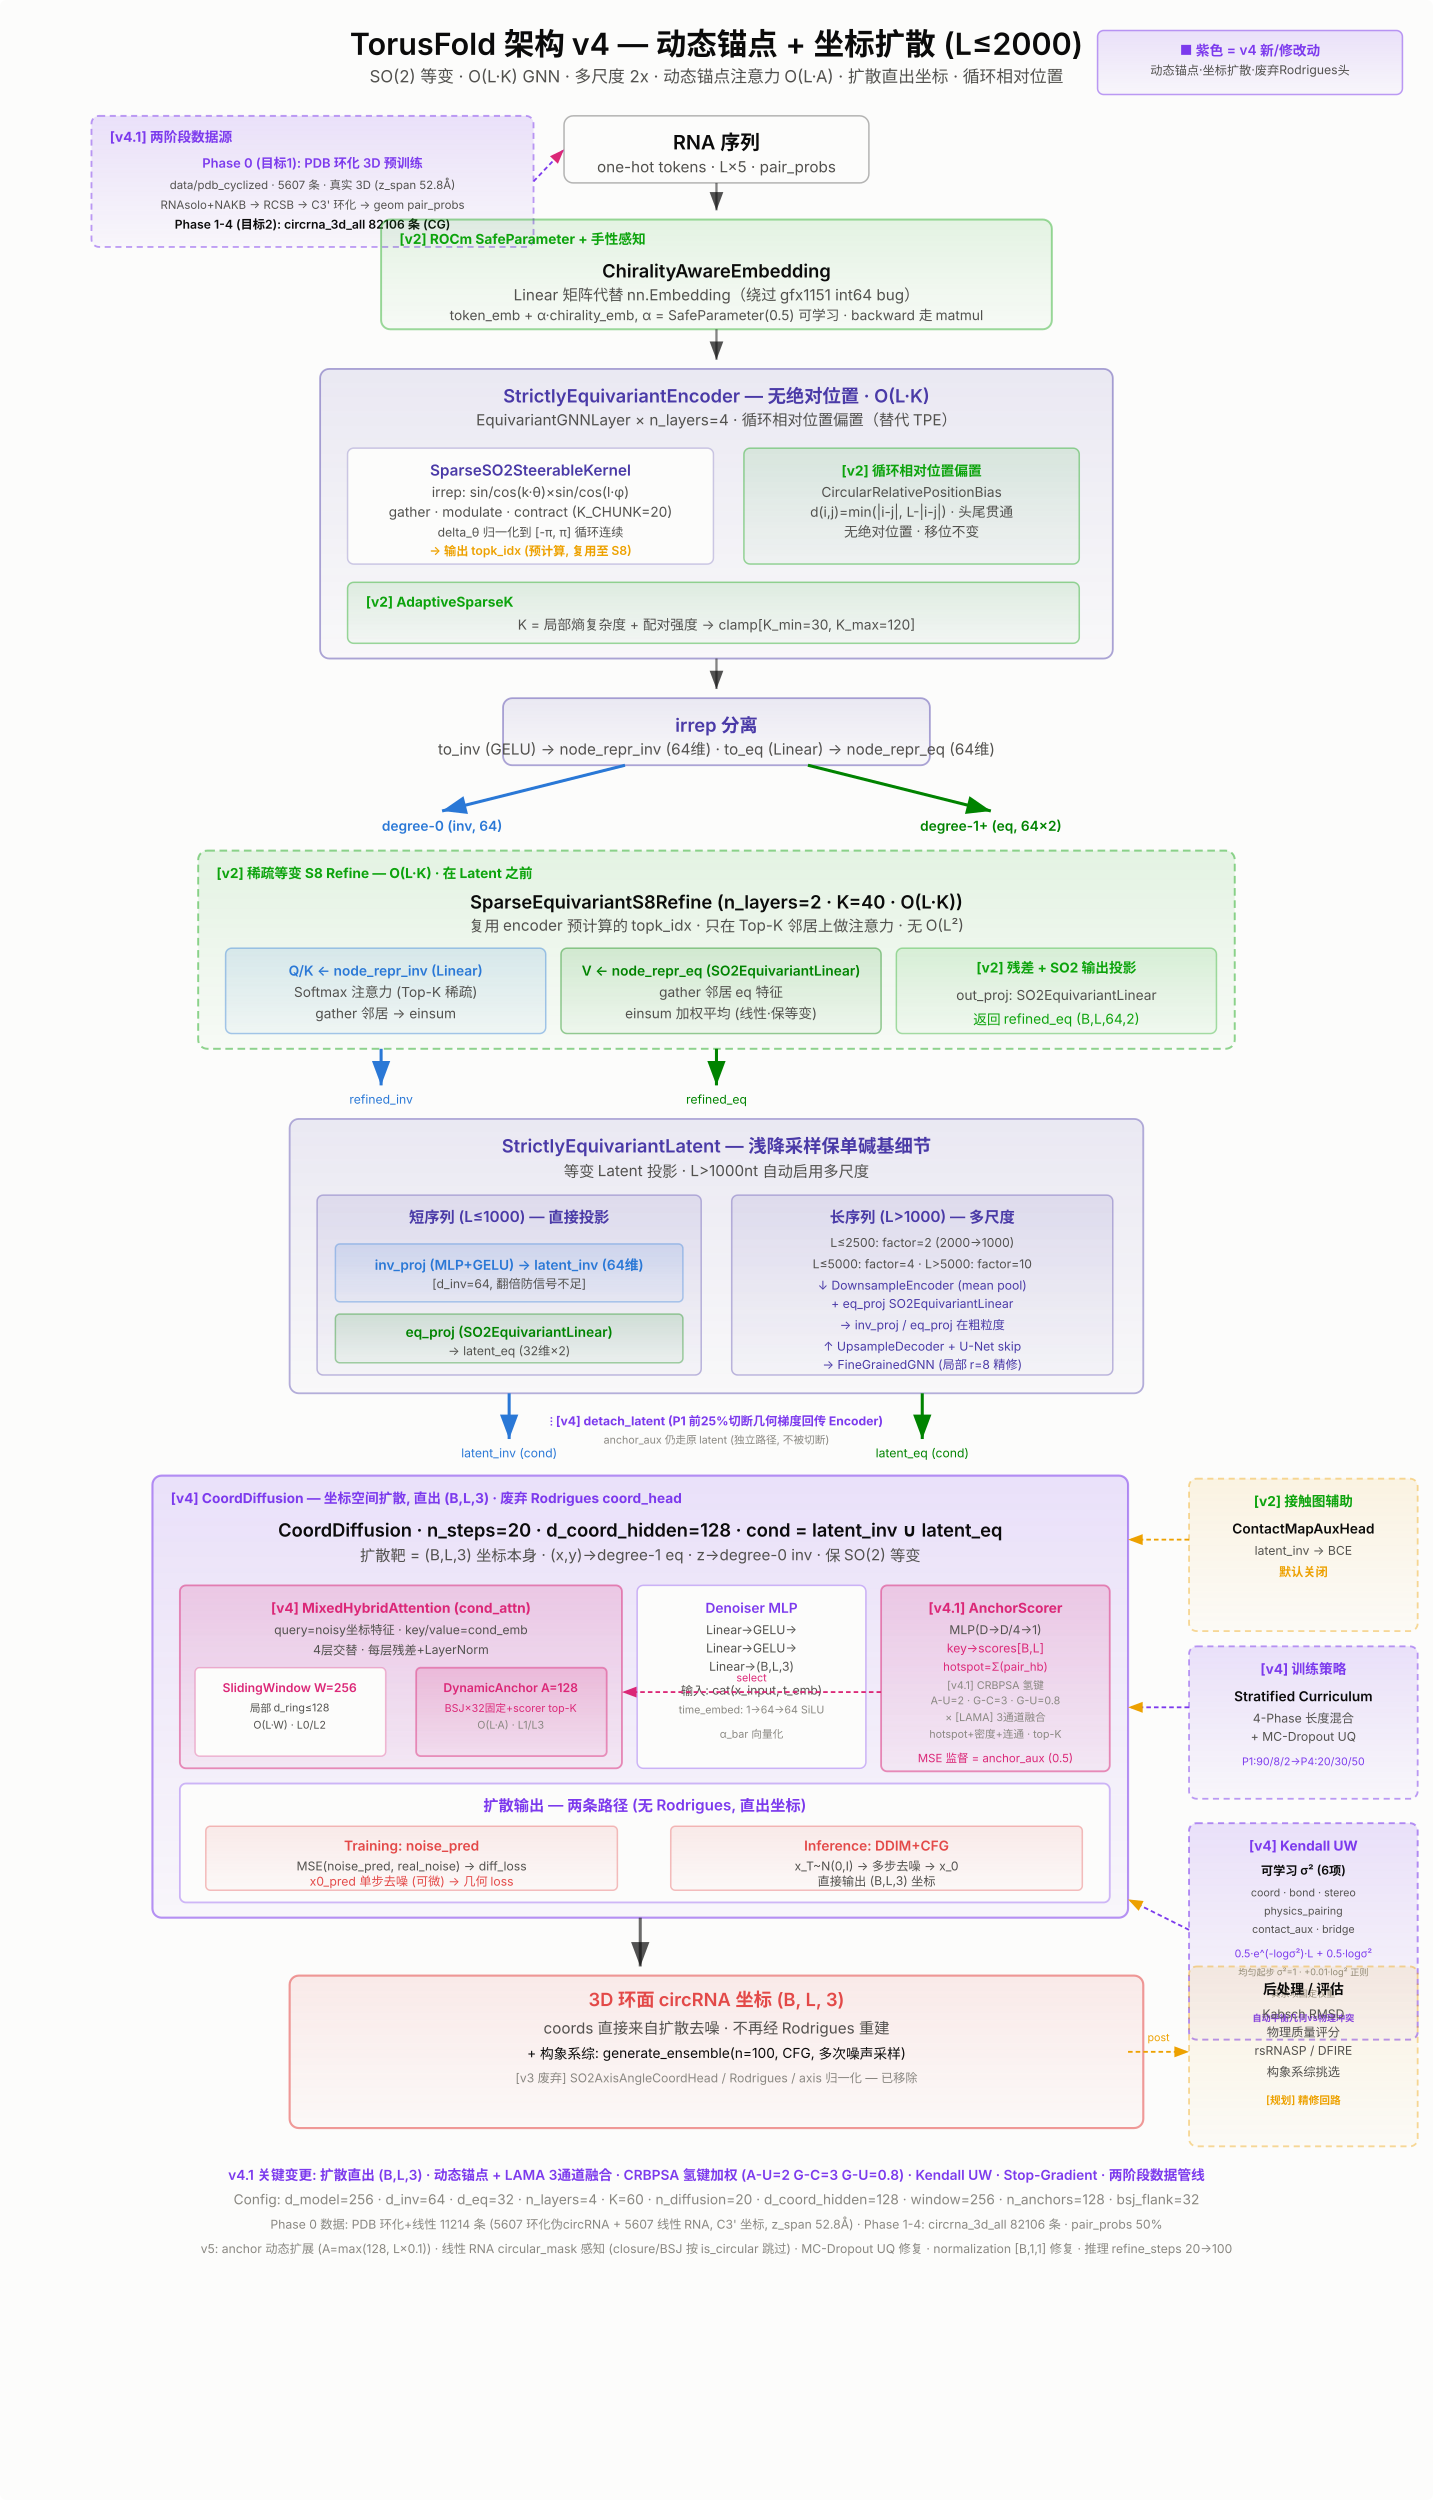
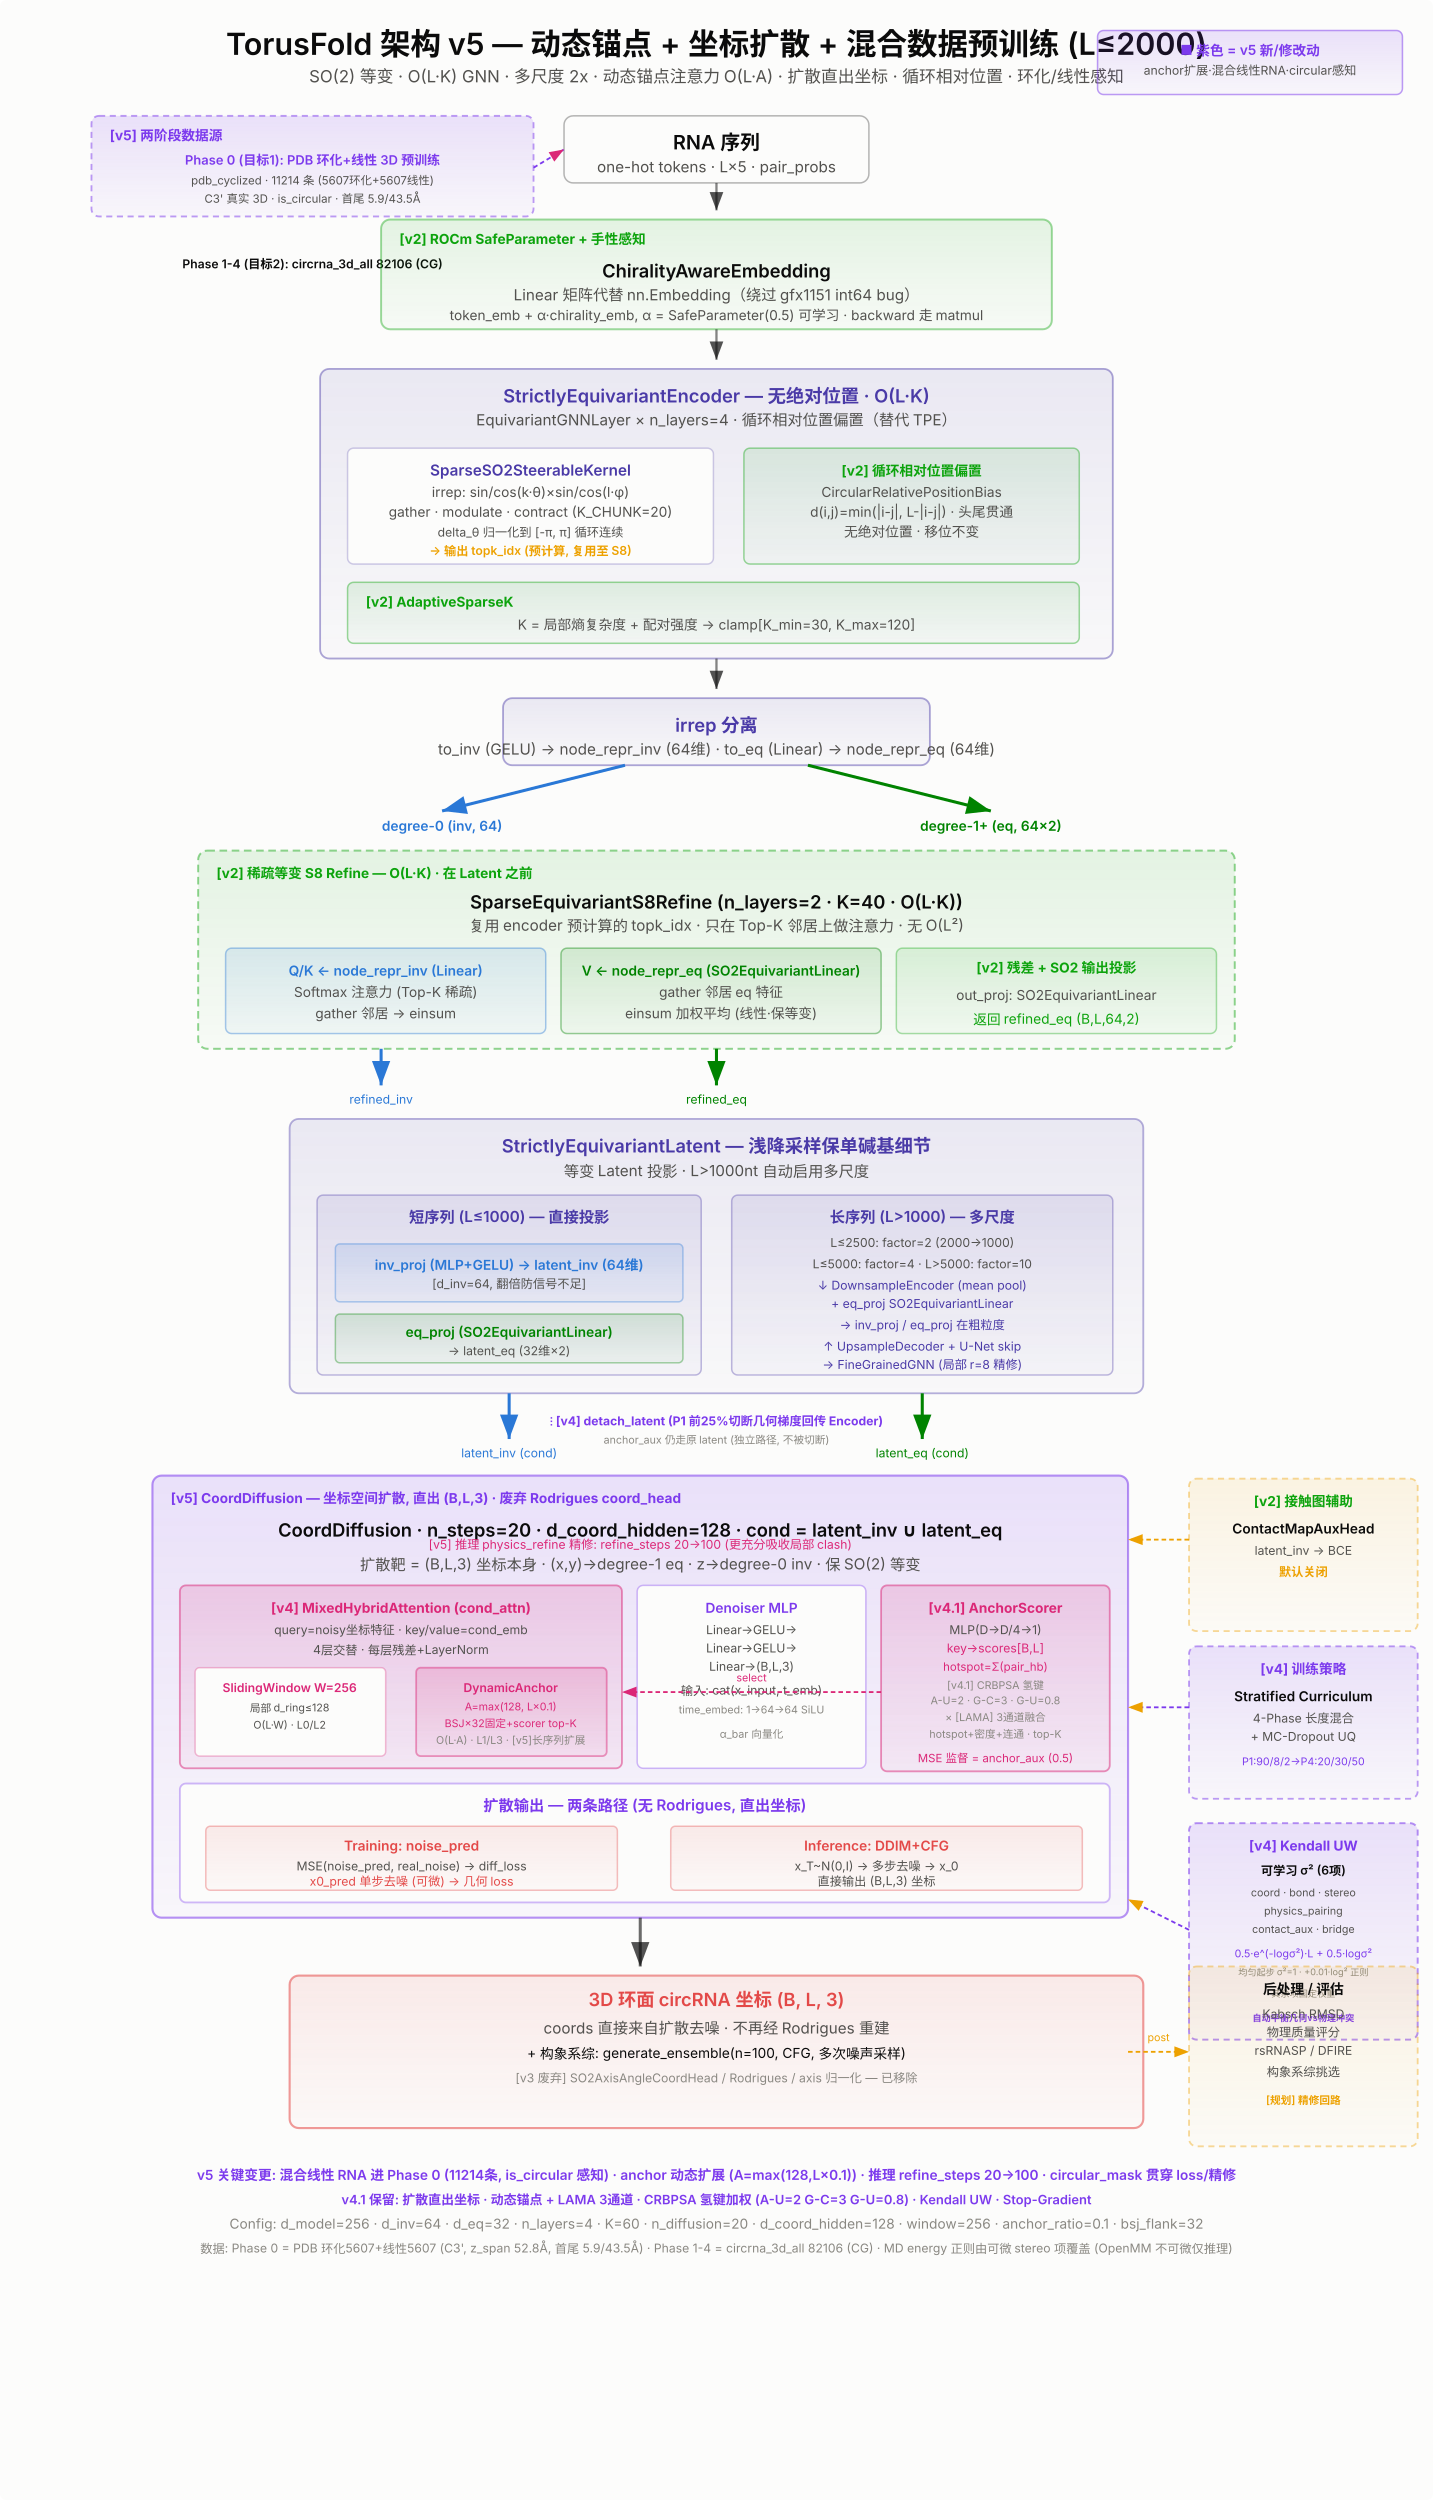
<svg xmlns="http://www.w3.org/2000/svg" viewBox="0 0 940 1640" font-family="system-ui,-apple-system,Segoe UI,sans-serif">
  <defs>
    <linearGradient id="invFill" x1="0" x2="0" y1="0" y2="1">
      <stop offset="0" stop-color="#2a78d6" stop-opacity="0.12" />
      <stop offset="1" stop-color="#2a78d6" stop-opacity="0.03" />
    </linearGradient>
    <linearGradient id="eqFill" x1="0" x2="0" y1="0" y2="1">
      <stop offset="0" stop-color="#008300" stop-opacity="0.12" />
      <stop offset="1" stop-color="#008300" stop-opacity="0.03" />
    </linearGradient>
    <linearGradient id="mixFill" x1="0" x2="0" y1="0" y2="1">
      <stop offset="0" stop-color="#4a3aa7" stop-opacity="0.10" />
      <stop offset="1" stop-color="#4a3aa7" stop-opacity="0.02" />
    </linearGradient>
    <linearGradient id="lossFill" x1="0" x2="0" y1="0" y2="1">
      <stop offset="0" stop-color="#e34948" stop-opacity="0.10" />
      <stop offset="1" stop-color="#e34948" stop-opacity="0.02" />
    </linearGradient>
    <linearGradient id="fixFill" x1="0" x2="0" y1="0" y2="1">
      <stop offset="0" stop-color="#0ca30c" stop-opacity="0.10" />
      <stop offset="1" stop-color="#0ca30c" stop-opacity="0.02" />
    </linearGradient>
    <linearGradient id="sideFill" x1="0" x2="0" y1="0" y2="1">
      <stop offset="0" stop-color="#eda100" stop-opacity="0.10" />
      <stop offset="1" stop-color="#eda100" stop-opacity="0.02" />
    </linearGradient>
    <linearGradient id="v4Fill" x1="0" x2="0" y1="0" y2="1">
      <stop offset="0" stop-color="#7c3aed" stop-opacity="0.14" />
      <stop offset="1" stop-color="#7c3aed" stop-opacity="0.03" />
    </linearGradient>
    <linearGradient id="anchorFill" x1="0" x2="0" y1="0" y2="1">
      <stop offset="0" stop-color="#db2777" stop-opacity="0.16" />
      <stop offset="1" stop-color="#db2777" stop-opacity="0.04" />
    </linearGradient>
    <marker id="a-black" markerWidth="10" markerHeight="10" refX="8" refY="3" orient="auto" markerUnits="strokeWidth">
      <path d="M0,0 L0,6 L8,3 z" fill="#0b0b0b" fill-opacity="0.7" />
    </marker>
    <marker id="a-inv" markerWidth="10" markerHeight="10" refX="8" refY="3" orient="auto" markerUnits="strokeWidth">
      <path d="M0,0 L0,6 L8,3 z" fill="#2a78d6" />
    </marker>
    <marker id="a-eq" markerWidth="10" markerHeight="10" refX="8" refY="3" orient="auto" markerUnits="strokeWidth">
      <path d="M0,0 L0,6 L8,3 z" fill="#008300" />
    </marker>
    <marker id="a-side" markerWidth="10" markerHeight="10" refX="8" refY="3" orient="auto" markerUnits="strokeWidth">
      <path d="M0,0 L0,6 L8,3 z" fill="#eda100" />
    </marker>
    <marker id="a-anchor" markerWidth="10" markerHeight="10" refX="8" refY="3" orient="auto" markerUnits="strokeWidth">
      <path d="M0,0 L0,6 L8,3 z" fill="#db2777" />
    </marker>
    <style>
    .v4-tag { font-size: 9px; fill: #7c3aed; font-weight: 700; }
    .v2-tag { font-size: 9px; fill: #0ca30c; font-weight: 700; }
    .anchor-tag { font-size: 9px; fill: #db2777; font-weight: 700; }
    .dep-tag { font-size: 9px; fill: #898781; font-weight: 600; text-decoration: line-through; }
  </style>
  </defs>
  <rect width="940" height="1640" fill="#fcfcfb" rx="4" />
-   <text x="470" y="36" text-anchor="middle" font-size="20" font-weight="600" fill="#0b0b0b">TorusFold 架构 v4 — 动态锚点 + 坐标扩散 (L≤2000)</text>
-   <text x="470" y="54" text-anchor="middle" font-size="11" fill="#52514e">SO(2) 等变 · O(L·K) GNN · 多尺度 2x · 动态锚点注意力 O(L·A) · 扩散直出坐标 · 循环相对位置</text>
+   <text x="470" y="36" text-anchor="middle" font-size="20" font-weight="600" fill="#0b0b0b">TorusFold 架构 v5 — 动态锚点 + 坐标扩散 + 混合数据预训练 (L≤2000)</text>
+   <text x="470" y="54" text-anchor="middle" font-size="11" fill="#52514e">SO(2) 等变 · O(L·K) GNN · 多尺度 2x · 动态锚点注意力 O(L·A) · 扩散直出坐标 · 循环相对位置 · 环化/线性感知</text>
  <rect x="720" y="20" width="200" height="42" rx="4" fill="url(#v4Fill)" stroke="#7c3aed" stroke-opacity="0.5" stroke-width="1" />
-   <text x="820" y="36" text-anchor="middle" font-size="9" fill="#7c3aed" font-weight="600">■ 紫色 = v4 新/修改动</text>
-   <text x="820" y="49" text-anchor="middle" font-size="8" fill="#52514e">动态锚点·坐标扩散·废弃Rodrigues头</text>
+   <text x="820" y="36" text-anchor="middle" font-size="9" fill="#7c3aed" font-weight="600">■ 紫色 = v5 新/修改动</text>
+   <text x="820" y="49" text-anchor="middle" font-size="8" fill="#52514e">anchor扩展·混合线性RNA·circular感知</text>
  <rect x="370" y="76" width="200" height="44" rx="6" fill="#fcfcfb" stroke="#0b0b0b" stroke-opacity="0.3" stroke-width="1" />
  <text x="470" y="98" text-anchor="middle" font-size="13" font-weight="600" fill="#0b0b0b">RNA 序列</text>
  <text x="470" y="113" text-anchor="middle" font-size="10" fill="#52514e">one-hot tokens · L×5 · pair_probs</text>
  <line x1="470" y1="120" x2="470" y2="138" stroke="#0b0b0b" stroke-opacity="0.5" stroke-width="1.5" marker-end="url(#a-black)" />
-   <rect x="60" y="76" width="290" height="86" rx="5" fill="url(#v4Fill)" stroke="#7c3aed" stroke-opacity="0.5" stroke-width="1.2" stroke-dasharray="4,3" />
-   <text class="v4-tag" x="72" y="93">[v4.1] 两阶段数据源</text>
-   <text x="205" y="110" text-anchor="middle" font-size="8.5" font-weight="600" fill="#7c3aed">Phase 0 (目标1): PDB 环化 3D 预训练</text>
-   <text x="205" y="124" text-anchor="middle" font-size="7.5" fill="#52514e">data/pdb_cyclized · 5607 条 · 真实 3D (z_span 52.8Å)</text>
-   <text x="205" y="137" text-anchor="middle" font-size="7.5" fill="#52514e">RNAsolo+NAKB → RCSB → C3' 环化 → geom pair_probs</text>
-   <text x="205" y="150" text-anchor="middle" font-size="8" font-weight="600" fill="#0b0b0b">Phase 1-4 (目标2): circrna_3d_all 82106 条 (CG)</text>
-   <line x1="350" y1="119" x2="370" y2="98" stroke="#7c3aed" stroke-width="1.2" stroke-dasharray="3,2" marker-end="url(#a-anchor)" />
+   <rect x="60" y="76" width="290" height="66" rx="5" fill="url(#v4Fill)" stroke="#7c3aed" stroke-opacity="0.5" stroke-width="1.2" stroke-dasharray="4,3" />
+   <text class="v4-tag" x="72" y="92">[v5] 两阶段数据源</text>
+   <text x="205" y="108" text-anchor="middle" font-size="8.5" font-weight="600" fill="#7c3aed">Phase 0 (目标1): PDB 环化+线性 3D 预训练</text>
+   <text x="205" y="121" text-anchor="middle" font-size="7.5" fill="#52514e">pdb_cyclized · 11214 条 (5607环化+5607线性)</text>
+   <text x="205" y="133" text-anchor="middle" font-size="7.5" fill="#52514e">C3' 真实 3D · is_circular · 首尾 5.9/43.5Å</text>
+   <line x1="350" y1="110" x2="370" y2="98" stroke="#7c3aed" stroke-width="1.2" stroke-dasharray="3,2" marker-end="url(#a-anchor)" />
+   <text x="205" y="176" text-anchor="middle" font-size="8" font-weight="600" fill="#0b0b0b">Phase 1-4 (目标2): circrna_3d_all 82106 (CG)</text>
  <rect x="250" y="144" width="440" height="72" rx="6" fill="url(#fixFill)" stroke="#0ca30c" stroke-opacity="0.4" stroke-width="1.3" />
  <text class="v2-tag" x="262" y="160">[v2] ROCm SafeParameter + 手性感知</text>
  <text x="470" y="182" text-anchor="middle" font-size="12" font-weight="600" fill="#0b0b0b">ChiralityAwareEmbedding</text>
  <text x="470" y="197" text-anchor="middle" font-size="10" fill="#52514e">Linear 矩阵代替 nn.Embedding（绕过 gfx1151 int64 bug）</text>
  <text x="470" y="210" text-anchor="middle" font-size="9" fill="#52514e">token_emb + α·chirality_emb, α = SafeParameter(0.5) 可学习 · backward 走 matmul</text>
  <line x1="470" y1="216" x2="470" y2="236" stroke="#0b0b0b" stroke-opacity="0.5" stroke-width="1.5" marker-end="url(#a-black)" />
  <rect x="210" y="242" width="520" height="190" rx="6" fill="url(#mixFill)" stroke="#4a3aa7" stroke-opacity="0.45" stroke-width="1.2" />
  <text x="470" y="264" text-anchor="middle" font-size="12" font-weight="600" fill="#4a3aa7">StrictlyEquivariantEncoder — 无绝对位置 · O(L·K)</text>
  <text x="470" y="279" text-anchor="middle" font-size="10" fill="#52514e">EquivariantGNNLayer × n_layers=4 · 循环相对位置偏置（替代 TPE）</text>
  <rect x="228" y="294" width="240" height="76" rx="4" fill="#fcfcfb" stroke="#4a3aa7" stroke-opacity="0.25" stroke-width="1" />
  <text x="348" y="312" text-anchor="middle" font-size="10" font-weight="600" fill="#4a3aa7">SparseSO2SteerableKernel</text>
  <text x="348" y="326" text-anchor="middle" font-size="9" fill="#52514e">irrep: sin/cos(k·θ)×sin/cos(l·φ)</text>
  <text x="348" y="339" text-anchor="middle" font-size="9" fill="#52514e">gather · modulate · contract (K_CHUNK=20)</text>
  <text x="348" y="352" text-anchor="middle" font-size="8" fill="#52514e">delta_θ 归一化到 [-π, π] 循环连续</text>
  <text x="348" y="364" text-anchor="middle" font-size="8" fill="#eda100" font-weight="600">→ 输出 topk_idx (预计算, 复用至 S8)</text>
  <rect x="488" y="294" width="220" height="76" rx="4" fill="url(#fixFill)" stroke="#0ca30c" stroke-opacity="0.4" stroke-width="1" />
  <text class="v2-tag" x="598" y="312" text-anchor="middle">[v2] 循环相对位置偏置</text>
  <text x="598" y="326" text-anchor="middle" font-size="9" fill="#52514e">CircularRelativePositionBias</text>
  <text x="598" y="339" text-anchor="middle" font-size="9" fill="#52514e">d(i,j)=min(|i-j|, L-|i-j|) · 头尾贯通</text>
  <text x="598" y="352" text-anchor="middle" font-size="9" fill="#52514e">无绝对位置 · 移位不变</text>
  <rect x="228" y="382" width="480" height="40" rx="4" fill="url(#fixFill)" stroke="#0ca30c" stroke-opacity="0.4" stroke-width="1" />
  <text class="v2-tag" x="240" y="398">[v2] AdaptiveSparseK</text>
  <text x="470" y="413" text-anchor="middle" font-size="9" fill="#52514e">K = 局部熵复杂度 + 配对强度 → clamp[K_min=30, K_max=120]</text>
  <line x1="470" y1="432" x2="470" y2="452" stroke="#0b0b0b" stroke-opacity="0.5" stroke-width="1.5" marker-end="url(#a-black)" />
  <rect x="330" y="458" width="280" height="44" rx="6" fill="url(#mixFill)" stroke="#4a3aa7" stroke-opacity="0.45" stroke-width="1.2" />
  <text x="470" y="480" text-anchor="middle" font-size="12" font-weight="600" fill="#4a3aa7">irrep 分离</text>
  <text x="470" y="495" text-anchor="middle" font-size="10" fill="#52514e">to_inv (GELU) → node_repr_inv (64维) · to_eq (Linear) → node_repr_eq (64维)</text>
  <line x1="410" y1="502" x2="290" y2="532" stroke="#2a78d6" stroke-width="2" marker-end="url(#a-inv)" />
  <line x1="530" y1="502" x2="650" y2="532" stroke="#008300" stroke-width="2" marker-end="url(#a-eq)" />
  <text x="290" y="545" text-anchor="middle" font-size="9" font-weight="600" fill="#2a78d6">degree-0 (inv, 64)</text>
  <text x="650" y="545" text-anchor="middle" font-size="9" font-weight="600" fill="#008300">degree-1+ (eq, 64×2)</text>
  <rect x="130" y="558" width="680" height="130" rx="6" fill="url(#fixFill)" stroke="#0ca30c" stroke-opacity="0.45" stroke-width="1.3" stroke-dasharray="5,3" />
  <text class="v2-tag" x="142" y="576">[v2] 稀疏等变 S8 Refine — O(L·K) · 在 Latent 之前</text>
  <text x="470" y="596" text-anchor="middle" font-size="12" font-weight="600" fill="#0b0b0b">SparseEquivariantS8Refine (n_layers=2 · K=40 · O(L·K))</text>
  <text x="470" y="611" text-anchor="middle" font-size="10" fill="#52514e">复用 encoder 预计算的 topk_idx · 只在 Top-K 邻居上做注意力 · 无 O(L²)</text>
  <rect x="148" y="622" width="210" height="56" rx="4" fill="url(#invFill)" stroke="#2a78d6" stroke-opacity="0.4" stroke-width="1" />
  <text x="253" y="640" text-anchor="middle" font-size="9" font-weight="600" fill="#2a78d6">Q/K ← node_repr_inv (Linear)</text>
  <text x="253" y="654" text-anchor="middle" font-size="9" fill="#52514e">Softmax 注意力 (Top-K 稀疏)</text>
  <text x="253" y="668" text-anchor="middle" font-size="9" fill="#52514e">gather 邻居 → einsum</text>
  <rect x="368" y="622" width="210" height="56" rx="4" fill="url(#eqFill)" stroke="#008300" stroke-opacity="0.4" stroke-width="1" />
  <text x="473" y="640" text-anchor="middle" font-size="9" font-weight="600" fill="#008300">V ← node_repr_eq (SO2EquivariantLinear)</text>
  <text x="473" y="654" text-anchor="middle" font-size="9" fill="#52514e">gather 邻居 eq 特征</text>
  <text x="473" y="668" text-anchor="middle" font-size="9" fill="#52514e">einsum 加权平均 (线性·保等变)</text>
  <rect x="588" y="622" width="210" height="56" rx="4" fill="url(#fixFill)" stroke="#0ca30c" stroke-opacity="0.35" stroke-width="1" />
  <text class="v2-tag" x="693" y="638" text-anchor="middle">[v2] 残差 + SO2 输出投影</text>
  <text x="693" y="656" text-anchor="middle" font-size="9" fill="#52514e">out_proj: SO2EquivariantLinear</text>
  <text x="693" y="672" text-anchor="middle" font-size="9" fill="#0ca30c">返回 refined_eq (B,L,64,2)</text>
  <line x1="250" y1="688" x2="250" y2="712" stroke="#2a78d6" stroke-width="2" marker-end="url(#a-inv)" />
  <line x1="470" y1="688" x2="470" y2="712" stroke="#008300" stroke-width="2" marker-end="url(#a-eq)" />
  <text x="250" y="724" text-anchor="middle" font-size="8" fill="#2a78d6">refined_inv</text>
  <text x="470" y="724" text-anchor="middle" font-size="8" fill="#008300">refined_eq</text>
  <rect x="190" y="734" width="560" height="180" rx="6" fill="url(#mixFill)" stroke="#4a3aa7" stroke-opacity="0.4" stroke-width="1.2" />
  <text x="470" y="756" text-anchor="middle" font-size="12" font-weight="600" fill="#4a3aa7">StrictlyEquivariantLatent — 浅降采样保单碱基细节</text>
  <text x="470" y="772" text-anchor="middle" font-size="10" fill="#52514e">等变 Latent 投影 · L&gt;1000nt 自动启用多尺度</text>
  <rect x="208" y="784" width="252" height="118" rx="4" fill="url(#mixFill)" stroke="#4a3aa7" stroke-opacity="0.35" stroke-width="1" />
  <text x="334" y="802" text-anchor="middle" font-size="10" font-weight="600" fill="#4a3aa7">短序列 (L≤1000) — 直接投影</text>
  <rect x="220" y="816" width="228" height="38" rx="3" fill="url(#invFill)" stroke="#2a78d6" stroke-opacity="0.35" stroke-width="1" />
  <text x="334" y="833" text-anchor="middle" font-size="9" font-weight="600" fill="#2a78d6">inv_proj (MLP+GELU) → latent_inv (64维)</text>
  <text x="334" y="845" text-anchor="middle" font-size="8" fill="#52514e">[d_inv=64, 翻倍防信号不足]</text>
  <rect x="220" y="862" width="228" height="32" rx="3" fill="url(#eqFill)" stroke="#008300" stroke-opacity="0.35" stroke-width="1" />
  <text x="334" y="877" text-anchor="middle" font-size="9" font-weight="600" fill="#008300">eq_proj (SO2EquivariantLinear)</text>
  <text x="334" y="889" text-anchor="middle" font-size="8" fill="#52514e">→ latent_eq (32维×2)</text>
  <rect x="480" y="784" width="250" height="118" rx="4" fill="url(#mixFill)" stroke="#4a3aa7" stroke-opacity="0.35" stroke-width="1" />
  <text x="605" y="802" text-anchor="middle" font-size="10" font-weight="600" fill="#4a3aa7">长序列 (L&gt;1000) — 多尺度</text>
  <text x="605" y="818" text-anchor="middle" font-size="8" fill="#52514e">L≤2500: factor=2 (2000→1000)</text>
  <text x="605" y="832" text-anchor="middle" font-size="8" fill="#52514e">L≤5000: factor=4 · L&gt;5000: factor=10</text>
  <text x="605" y="846" text-anchor="middle" font-size="8" fill="#4a3aa7">↓ DownsampleEncoder (mean pool)</text>
  <text x="605" y="858" text-anchor="middle" font-size="8" fill="#4a3aa7">  + eq_proj SO2EquivariantLinear</text>
  <text x="605" y="872" text-anchor="middle" font-size="8" fill="#4a3aa7">→ inv_proj / eq_proj 在粗粒度</text>
  <text x="605" y="886" text-anchor="middle" font-size="8" fill="#4a3aa7">↑ UpsampleDecoder + U-Net skip</text>
  <text x="605" y="898" text-anchor="middle" font-size="8" fill="#4a3aa7">→ FineGrainedGNN (局部 r=8 精修)</text>
  <line x1="334" y1="914" x2="334" y2="944" stroke="#2a78d6" stroke-width="2" marker-end="url(#a-inv)" />
  <line x1="605" y1="914" x2="605" y2="944" stroke="#008300" stroke-width="2" marker-end="url(#a-eq)" />
  <text x="334" y="956" text-anchor="middle" font-size="8" fill="#2a78d6">latent_inv (cond)</text>
  <text x="605" y="956" text-anchor="middle" font-size="8" fill="#008300">latent_eq (cond)</text>
  <text x="470" y="935" text-anchor="middle" font-size="8" fill="#7c3aed" font-weight="700">⫶ [v4] detach_latent (P1 前25%切断几何梯度回传 Encoder)</text>
  <text x="470" y="947" text-anchor="middle" font-size="7" fill="#898781">anchor_aux 仍走原 latent (独立路径, 不被切断)</text>
  <rect x="100" y="968" width="640" height="290" rx="6" fill="url(#v4Fill)" stroke="#7c3aed" stroke-opacity="0.55" stroke-width="1.4" />
-   <text class="v4-tag" x="112" y="986">[v4] CoordDiffusion — 坐标空间扩散, 直出 (B,L,3) · 废弃 Rodrigues coord_head</text>
+   <text class="v4-tag" x="112" y="986">[v5] CoordDiffusion — 坐标空间扩散, 直出 (B,L,3) · 废弃 Rodrigues coord_head</text>
  <text x="420" y="1008" text-anchor="middle" font-size="12" font-weight="600" fill="#0b0b0b">CoordDiffusion · n_steps=20 · d_coord_hidden=128 · cond = latent_inv ∪ latent_eq</text>
-   <text x="420" y="1024" text-anchor="middle" font-size="10" fill="#52514e">扩散靶 = (B,L,3) 坐标本身 · (x,y)→degree-1 eq · z→degree-0 inv · 保 SO(2) 等变</text>
+   <text x="420" y="1016" text-anchor="middle" font-size="8" fill="#db2777">[v5] 推理 physics_refine 精修: refine_steps 20→100 (更充分吸收局部 clash)</text>
+   <text x="420" y="1030" text-anchor="middle" font-size="10" fill="#52514e">扩散靶 = (B,L,3) 坐标本身 · (x,y)→degree-1 eq · z→degree-0 inv · 保 SO(2) 等变</text>
  <rect x="118" y="1040" width="290" height="120" rx="4" fill="url(#anchorFill)" stroke="#db2777" stroke-opacity="0.5" stroke-width="1.2" />
  <text class="anchor-tag" x="263" y="1058" text-anchor="middle">[v4] MixedHybridAttention (cond_attn)</text>
  <text x="263" y="1072" text-anchor="middle" font-size="8" fill="#52514e">query=noisy坐标特征 · key/value=cond_emb</text>
  <text x="263" y="1085" text-anchor="middle" font-size="8" fill="#52514e">4层交替 · 每层残差+LayerNorm</text>
  <rect x="128" y="1094" width="125" height="58" rx="3" fill="#fcfcfb" stroke="#db2777" stroke-opacity="0.3" stroke-width="1" />
  <text x="190" y="1110" text-anchor="middle" font-size="8" font-weight="600" fill="#db2777">SlidingWindow W=256</text>
  <text x="190" y="1123" text-anchor="middle" font-size="7" fill="#52514e">局部 d_ring≤128</text>
  <text x="190" y="1134" text-anchor="middle" font-size="7" fill="#52514e">O(L·W) · L0/L2</text>
  <rect x="273" y="1094" width="125" height="58" rx="3" fill="url(#anchorFill)" stroke="#db2777" stroke-opacity="0.45" stroke-width="1.2" />
-   <text x="335" y="1110" text-anchor="middle" font-size="8" font-weight="600" fill="#db2777">DynamicAnchor A=128</text>
-   <text x="335" y="1123" text-anchor="middle" font-size="7" fill="#db2777">BSJ×32固定+scorer top-K</text>
-   <text x="335" y="1134" text-anchor="middle" font-size="7" fill="#898781">O(L·A) · L1/L3</text>
+   <text x="335" y="1110" text-anchor="middle" font-size="8" font-weight="600" fill="#db2777">DynamicAnchor</text>
+   <text x="335" y="1122" text-anchor="middle" font-size="7" fill="#db2777">A=max(128, L×0.1)</text>
+   <text x="335" y="1133" text-anchor="middle" font-size="7" fill="#db2777">BSJ×32固定+scorer top-K</text>
+   <text x="335" y="1144" text-anchor="middle" font-size="7" fill="#898781">O(L·A) · L1/L3 · [v5]长序列扩展</text>
  <rect x="418" y="1040" width="150" height="120" rx="4" fill="#fcfcfb" stroke="#7c3aed" stroke-opacity="0.35" stroke-width="1" />
  <text x="493" y="1058" text-anchor="middle" font-size="9" font-weight="600" fill="#7c3aed">Denoiser MLP</text>
  <text x="493" y="1072" text-anchor="middle" font-size="8" fill="#52514e">Linear→GELU→</text>
  <text x="493" y="1084" text-anchor="middle" font-size="8" fill="#52514e">Linear→GELU→</text>
  <text x="493" y="1096" text-anchor="middle" font-size="8" fill="#52514e">Linear→(B,L,3)</text>
  <text x="493" y="1112" text-anchor="middle" font-size="8" fill="#52514e">输入: cat(x_input, t_emb)</text>
  <text x="493" y="1124" text-anchor="middle" font-size="7" fill="#898781">time_embed: 1→64→64 SiLU</text>
  <text x="493" y="1140" text-anchor="middle" font-size="7" fill="#898781">α_bar 向量化</text>
  <rect x="578" y="1040" width="150" height="122" rx="4" fill="url(#anchorFill)" stroke="#db2777" stroke-opacity="0.5" stroke-width="1.2" />
  <text class="anchor-tag" x="653" y="1058" text-anchor="middle">[v4.1] AnchorScorer</text>
  <text x="653" y="1072" text-anchor="middle" font-size="8" fill="#52514e">MLP(D→D/4→1)</text>
  <text x="653" y="1084" text-anchor="middle" font-size="8" fill="#db2777">key→scores[B,L]</text>
  <text x="653" y="1096" text-anchor="middle" font-size="7.5" fill="#db2777">hotspot=Σ(pair_hb)</text>
  <text x="653" y="1108" text-anchor="middle" font-size="7" fill="#898781">[v4.1] CRBPSA 氢键</text>
  <text x="653" y="1118" text-anchor="middle" font-size="7" fill="#898781">A-U=2 · G-C=3 · G-U=0.8</text>
  <text x="653" y="1129" text-anchor="middle" font-size="7" fill="#898781">× [LAMA] 3通道融合</text>
  <text x="653" y="1140" text-anchor="middle" font-size="7" fill="#898781">hotspot+密度+连通 · top-K</text>
  <text x="653" y="1156" text-anchor="middle" font-size="7.5" fill="#db2777">MSE 监督 = anchor_aux (0.5)</text>
  <line x1="578" y1="1110" x2="408" y2="1110" stroke="#db2777" stroke-width="1.2" stroke-dasharray="3,2" marker-end="url(#a-anchor)" />
  <text x="493" y="1103" text-anchor="middle" font-size="7" fill="#db2777">select</text>
  <rect x="118" y="1170" width="610" height="78" rx="4" fill="#fcfcfb" stroke="#7c3aed" stroke-opacity="0.35" stroke-width="1.2" />
  <text x="423" y="1188" text-anchor="middle" font-size="10" font-weight="600" fill="#7c3aed">扩散输出 — 两条路径 (无 Rodrigues, 直出坐标)</text>
  <rect x="135" y="1198" width="270" height="42" rx="3" fill="url(#lossFill)" stroke="#e34948" stroke-opacity="0.35" stroke-width="1" />
  <text x="270" y="1214" text-anchor="middle" font-size="9" font-weight="600" fill="#e34948">Training: noise_pred</text>
  <text x="270" y="1227" text-anchor="middle" font-size="8" fill="#52514e">MSE(noise_pred, real_noise) → diff_loss</text>
  <text x="270" y="1237" text-anchor="middle" font-size="8" fill="#e34948">x0_pred 单步去噪 (可微) → 几何 loss</text>
  <rect x="440" y="1198" width="270" height="42" rx="3" fill="url(#lossFill)" stroke="#e34948" stroke-opacity="0.35" stroke-width="1" />
  <text x="575" y="1214" text-anchor="middle" font-size="9" font-weight="600" fill="#e34948">Inference: DDIM+CFG</text>
  <text x="575" y="1227" text-anchor="middle" font-size="8" fill="#52514e">x_T~N(0,I) → 多步去噪 → x_0</text>
  <text x="575" y="1237" text-anchor="middle" font-size="8" fill="#52514e">直接输出 (B,L,3) 坐标</text>
  <line x1="420" y1="1258" x2="420" y2="1290" stroke="#0b0b0b" stroke-opacity="0.6" stroke-width="2" marker-end="url(#a-black)" />
  <rect x="780" y="970" width="150" height="100" rx="5" fill="url(#sideFill)" stroke="#eda100" stroke-opacity="0.4" stroke-width="1.2" stroke-dasharray="4,3" />
  <text class="v2-tag" x="855" y="988" text-anchor="middle">[v2] 接触图辅助</text>
  <text x="855" y="1006" text-anchor="middle" font-size="9" font-weight="600" fill="#0b0b0b">ContactMapAuxHead</text>
  <text x="855" y="1020" text-anchor="middle" font-size="8" fill="#52514e">latent_inv → BCE</text>
  <text x="855" y="1034" text-anchor="middle" font-size="8" fill="#eda100" font-weight="600">默认关闭</text>
  <line x1="780" y1="1010" x2="740" y2="1010" stroke="#eda100" stroke-width="1.2" stroke-dasharray="3,2" marker-end="url(#a-side)" />
  <rect x="780" y="1080" width="150" height="100" rx="5" fill="url(#v4Fill)" stroke="#7c3aed" stroke-opacity="0.5" stroke-width="1.2" stroke-dasharray="4,3" />
  <text class="v4-tag" x="855" y="1098" text-anchor="middle">[v4] 训练策略</text>
  <text x="855" y="1116" text-anchor="middle" font-size="9" font-weight="600" fill="#0b0b0b">Stratified Curriculum</text>
  <text x="855" y="1130" text-anchor="middle" font-size="8" fill="#52514e">4-Phase 长度混合</text>
  <text x="855" y="1142" text-anchor="middle" font-size="8" fill="#52514e">+ MC-Dropout UQ</text>
  <text x="855" y="1158" text-anchor="middle" font-size="7" fill="#7c3aed">P1:90/8/2→P4:20/30/50</text>
  <line x1="780" y1="1120" x2="740" y2="1120" stroke="#7c3aed" stroke-width="1.2" stroke-dasharray="3,2" marker-end="url(#a-side)" />
  <rect x="780" y="1196" width="150" height="142" rx="5" fill="url(#v4Fill)" stroke="#7c3aed" stroke-opacity="0.55" stroke-width="1.3" stroke-dasharray="4,3" />
  <text class="v4-tag" x="855" y="1214" text-anchor="middle">[v4] Kendall UW</text>
  <text x="855" y="1230" text-anchor="middle" font-size="8" font-weight="600" fill="#0b0b0b">可学习 σ² (6项)</text>
  <text x="855" y="1244" text-anchor="middle" font-size="7" fill="#52514e">coord · bond · stereo</text>
  <text x="855" y="1256" text-anchor="middle" font-size="7" fill="#52514e">physics_pairing</text>
  <text x="855" y="1268" text-anchor="middle" font-size="7" fill="#52514e">contact_aux · bridge</text>
  <text x="855" y="1284" text-anchor="middle" font-size="7" fill="#7c3aed">0.5·e^(-logσ²)·L + 0.5·logσ²</text>
  <text x="855" y="1296" text-anchor="middle" font-size="6" fill="#898781">均匀起步 σ²=1 · +0.01·log² 正则</text>
  <text x="855" y="1310" text-anchor="middle" font-size="6" fill="#898781">其余项固定权重</text>
  <text x="855" y="1326" text-anchor="middle" font-size="6" fill="#7c3aed" font-weight="600">自动平衡几何vs物理冲突</text>
  <line x1="780" y1="1266" x2="740" y2="1246" stroke="#7c3aed" stroke-width="1.2" stroke-dasharray="3,2" marker-end="url(#a-side)" />
  <rect x="190" y="1296" width="560" height="100" rx="6" fill="url(#lossFill)" stroke="#e34948" stroke-opacity="0.55" stroke-width="1.4" />
  <text x="470" y="1316" text-anchor="middle" font-size="12" font-weight="600" fill="#e34948">3D 环面 circRNA 坐标 (B, L, 3)</text>
  <text x="470" y="1334" text-anchor="middle" font-size="10" fill="#52514e">coords 直接来自扩散去噪 · 不再经 Rodrigues 重建</text>
  <text x="470" y="1350" text-anchor="middle" font-size="9" fill="#0b0b0b">+ 构象系综: generate_ensemble(n=100, CFG, 多次噪声采样)</text>
  <text x="470" y="1366" text-anchor="middle" font-size="8" fill="#898781">[v3 废弃] SO2AxisAngleCoordHead / Rodrigues / axis 归一化 — 已移除</text>
  <line x1="740" y1="1346" x2="780" y2="1346" stroke="#eda100" stroke-width="1.2" stroke-dasharray="3,2" marker-end="url(#a-side)" />
  <text x="760" y="1339" text-anchor="middle" font-size="7" fill="#eda100">post</text>
  <rect x="780" y="1290" width="150" height="118" rx="5" fill="url(#sideFill)" stroke="#eda100" stroke-opacity="0.4" stroke-width="1.2" stroke-dasharray="4,3" />
  <text x="855" y="1308" text-anchor="middle" font-size="9" font-weight="600" fill="#0b0b0b">后处理 / 评估</text>
  <text x="855" y="1324" text-anchor="middle" font-size="8" fill="#52514e">Kabsch RMSD</text>
  <text x="855" y="1336" text-anchor="middle" font-size="8" fill="#52514e">物理质量评分</text>
  <text x="855" y="1348" text-anchor="middle" font-size="8" fill="#52514e">rsRNASP / DFIRE</text>
  <text x="855" y="1362" text-anchor="middle" font-size="8" fill="#52514e">构象系综挑选</text>
  <text x="855" y="1380" text-anchor="middle" font-size="7" fill="#eda100" font-weight="600">[规划] 精修回路</text>
-   <text x="470" y="1430" text-anchor="middle" font-size="9" fill="#7c3aed" font-weight="600">v4.1 关键变更: 扩散直出 (B,L,3) · 动态锚点 + LAMA 3通道融合 · CRBPSA 氢键加权 (A-U=2 G-C=3 G-U=0.8) · Kendall UW · Stop-Gradient · 两阶段数据管线</text>
-   <text x="470" y="1446" text-anchor="middle" font-size="9" fill="#898781">Config: d_model=256 · d_inv=64 · d_eq=32 · n_layers=4 · K=60 · n_diffusion=20 · d_coord_hidden=128 · window=256 · n_anchors=128 · bsj_flank=32</text>
-   <text x="470" y="1462" text-anchor="middle" font-size="8" fill="#898781">Phase 0 数据: PDB 环化+线性 11214 条 (5607 环化伪circRNA + 5607 线性 RNA, C3' 坐标, z_span 52.8Å) · Phase 1-4: circrna_3d_all 82106 条 · pair_probs 50%</text>
-   <text x="470" y="1478" text-anchor="middle" font-size="8" fill="#898781">v5: anchor 动态扩展 (A=max(128, L×0.1)) · 线性 RNA circular_mask 感知 (closure/BSJ 按 is_circular 跳过) · MC-Dropout UQ 修复 · normalization [B,1,1] 修复 · 推理 refine_steps 20→100</text>
+   <text x="470" y="1430" text-anchor="middle" font-size="9" fill="#7c3aed" font-weight="600">v5 关键变更: 混合线性 RNA 进 Phase 0 (11214条, is_circular 感知) · anchor 动态扩展 (A=max(128,L×0.1)) · 推理 refine_steps 20→100 · circular_mask 贯穿 loss/精修</text>
+   <text x="470" y="1446" text-anchor="middle" font-size="8.5" fill="#7c3aed" font-weight="600">v4.1 保留: 扩散直出坐标 · 动态锚点 + LAMA 3通道 · CRBPSA 氢键加权 (A-U=2 G-C=3 G-U=0.8) · Kendall UW · Stop-Gradient</text>
+   <text x="470" y="1462" text-anchor="middle" font-size="9" fill="#898781">Config: d_model=256 · d_inv=64 · d_eq=32 · n_layers=4 · K=60 · n_diffusion=20 · d_coord_hidden=128 · window=256 · anchor_ratio=0.1 · bsj_flank=32</text>
+   <text x="470" y="1478" text-anchor="middle" font-size="8" fill="#898781">数据: Phase 0 = PDB 环化5607+线性5607 (C3', z_span 52.8Å, 首尾 5.9/43.5Å) · Phase 1-4 = circrna_3d_all 82106 (CG) · MD energy 正则由可微 stereo 项覆盖 (OpenMM 不可微仅推理)</text>
</svg>
